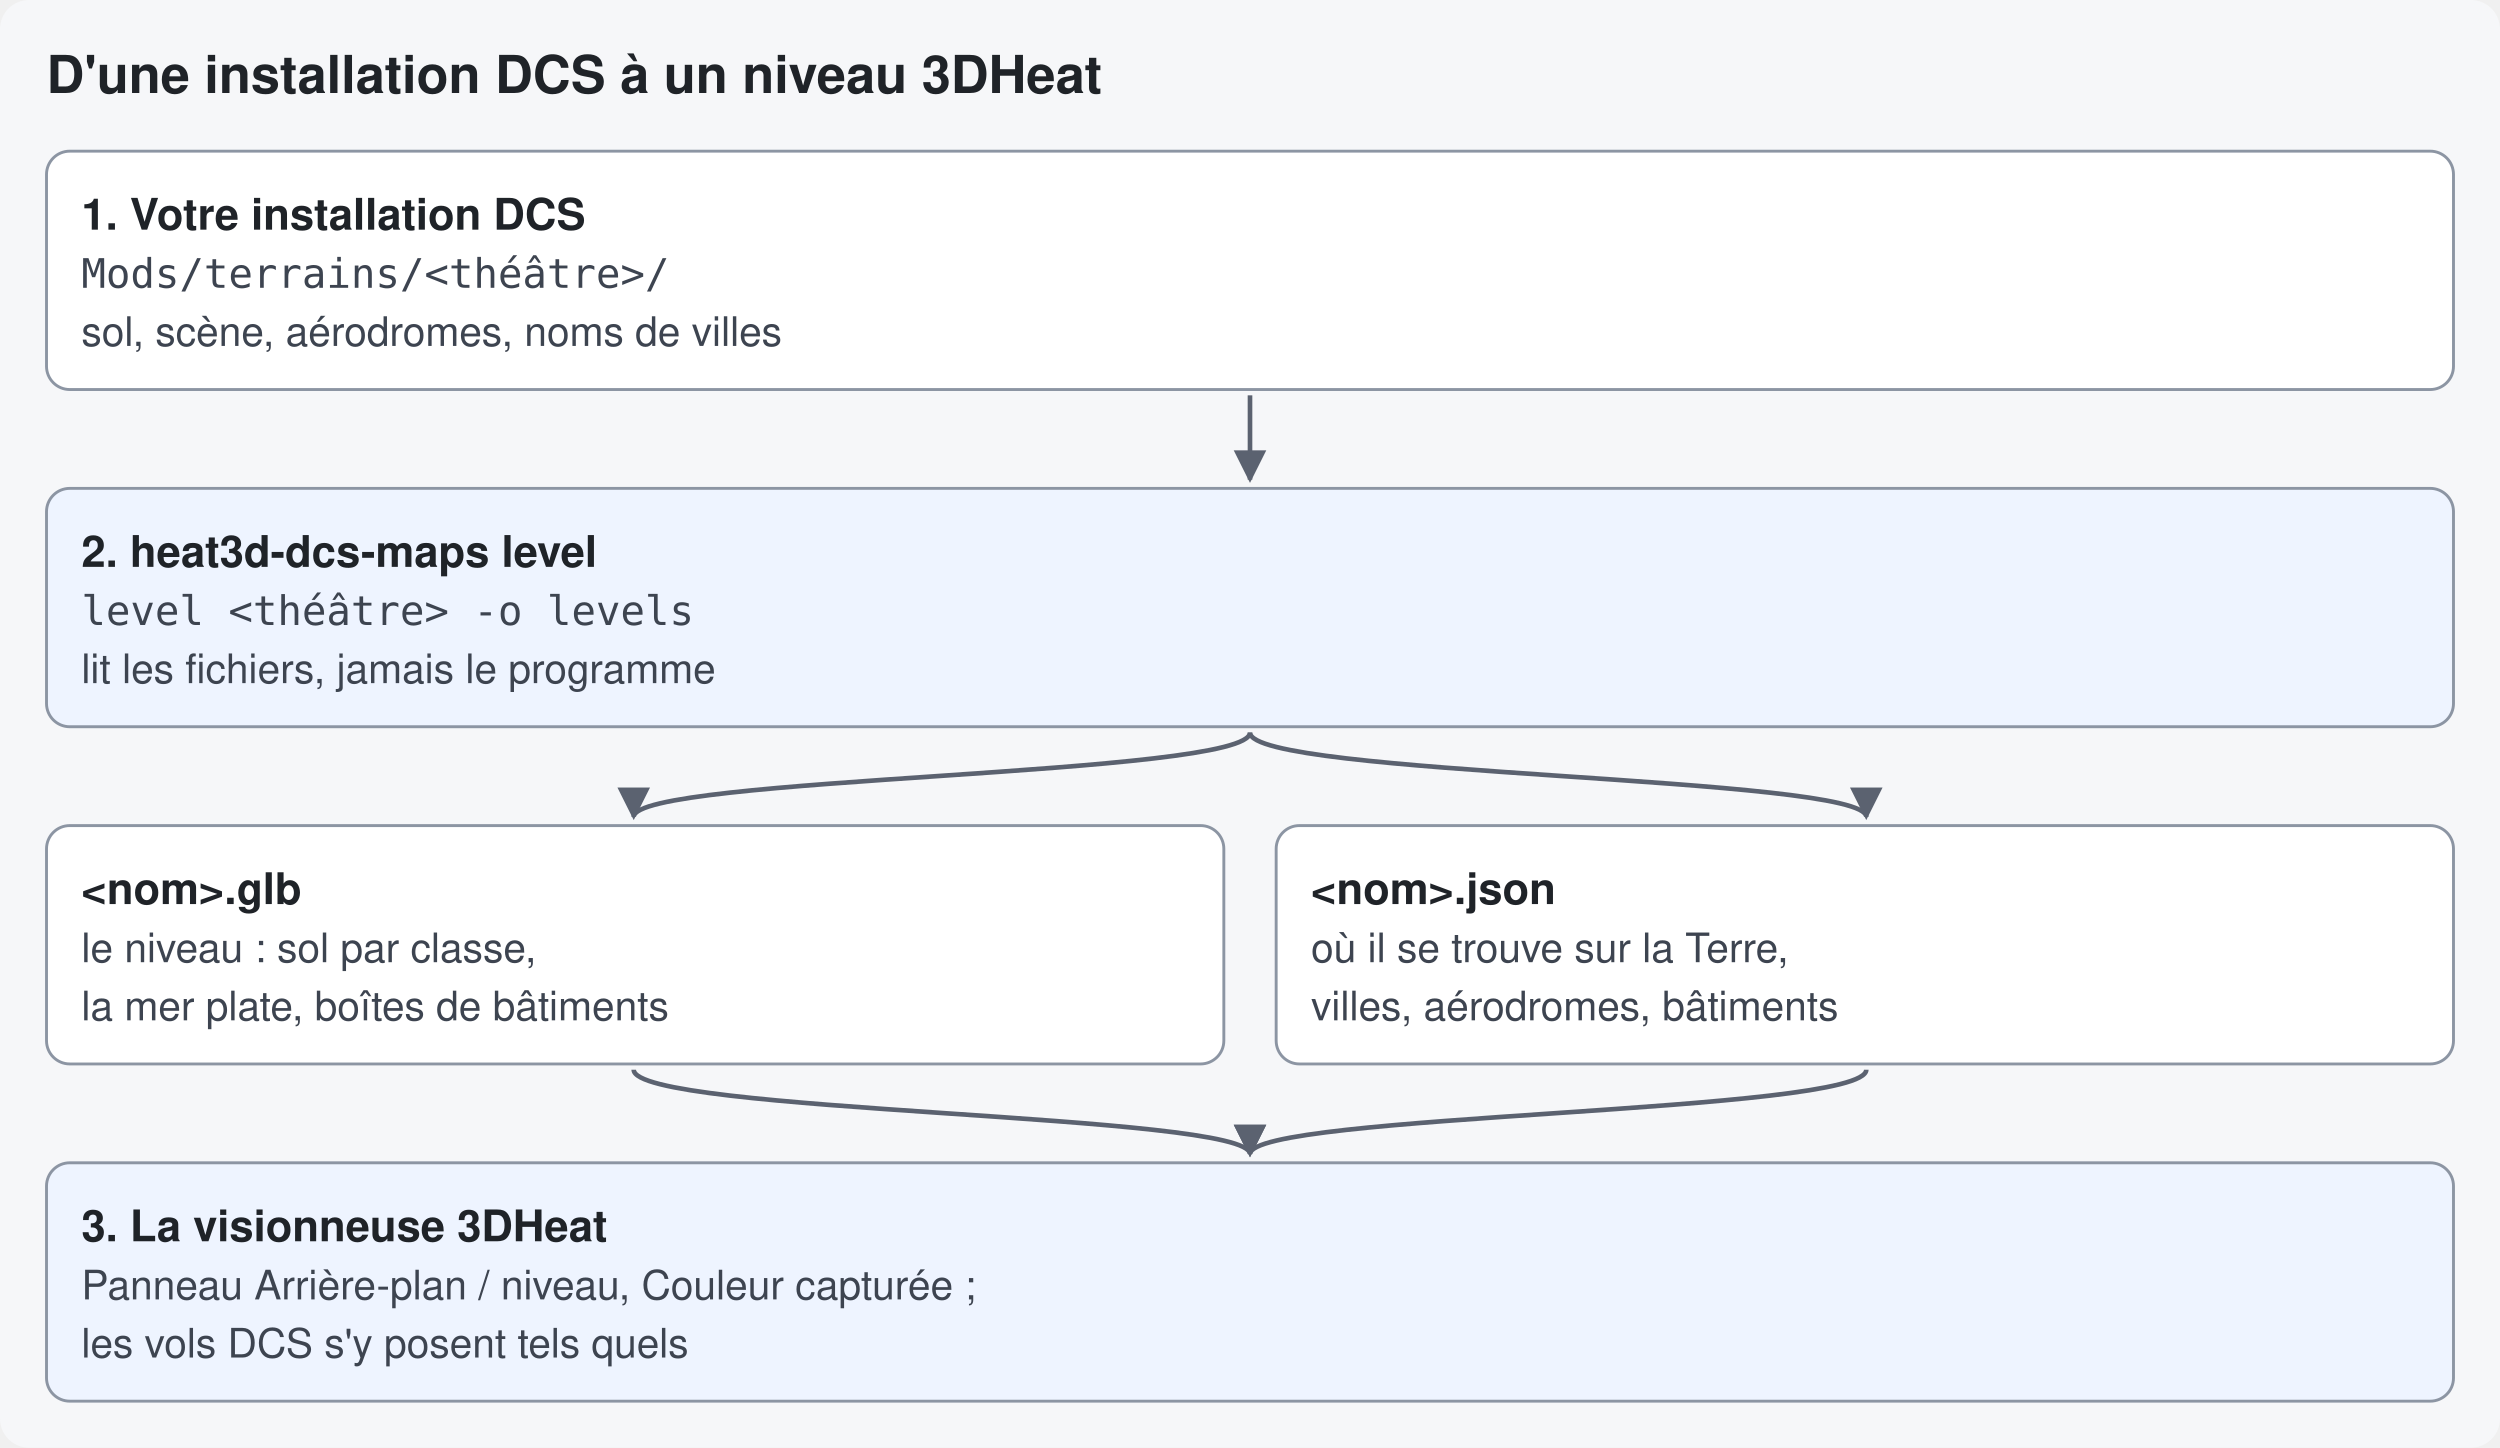
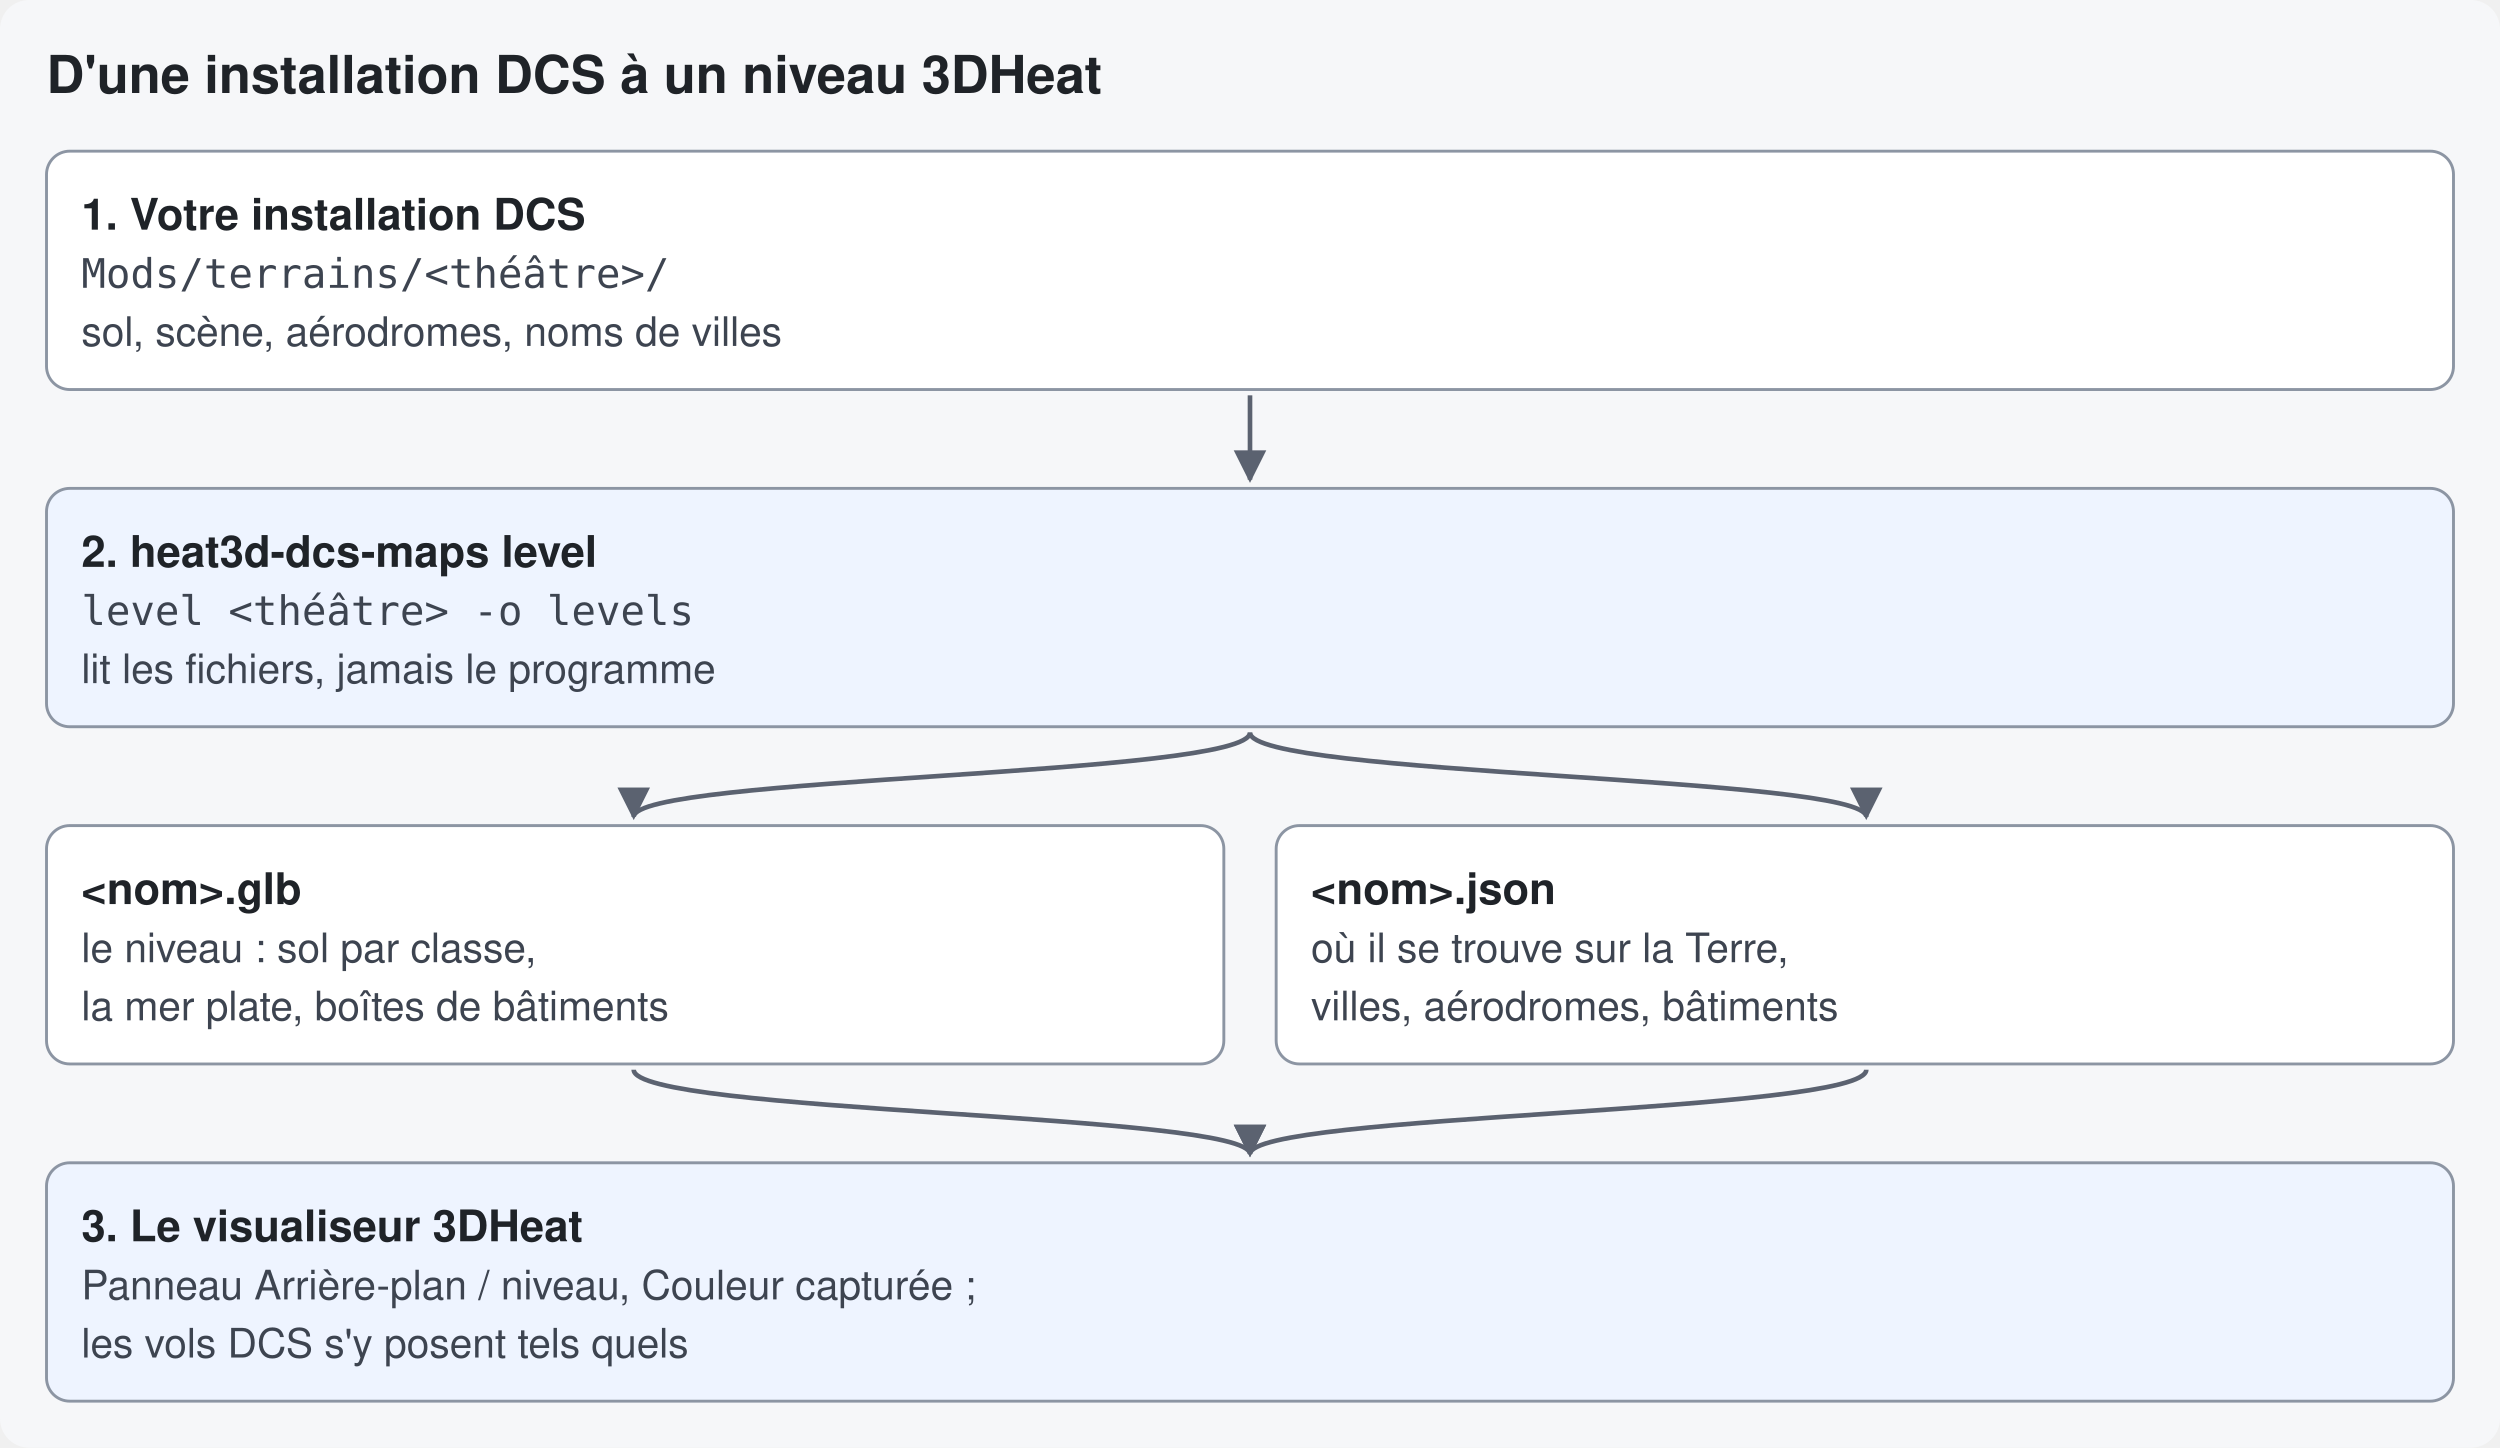
<svg xmlns="http://www.w3.org/2000/svg" width="860" height="498" viewBox="0 0 860 498" font-family="Segoe UI,Helvetica,Arial,sans-serif">
  <defs>
    <marker id="a" viewBox="0 0 10 10" refX="9" refY="5" markerWidth="7" markerHeight="7" orient="auto">
      <path d="M0,0L10,5L0,10z" fill="#5b6270" />
    </marker>
  </defs>
  <rect width="860" height="498" rx="10" fill="#f6f7f9" />
  <text x="16" y="32" font-size="18" fill="#1f2328" font-weight="600">D'une installation DCS à un niveau 3DHeat</text>
  <rect x="16" y="52" width="828" height="82" rx="8" fill="#ffffff" stroke="#8c95a3" />
  <text x="28" y="79" font-size="15" fill="#1f2328" font-weight="600">1. Votre installation DCS</text>
  <text x="28" y="99" font-size="14" fill="#3d4450" font-family="Consolas,Menlo,monospace">Mods/terrains/&lt;théâtre&gt;/</text>
  <text x="28" y="119" font-size="14" fill="#3d4450">sol, scène, aérodromes, noms de villes</text>
  <rect x="16" y="168" width="828" height="82" rx="8" fill="#eef4ff" stroke="#8c95a3" />
  <text x="28" y="195" font-size="15" fill="#1f2328" font-weight="600">2. heat3d-dcs-maps level</text>
  <text x="28" y="215" font-size="14" fill="#3d4450" font-family="Consolas,Menlo,monospace">level &lt;théâtre&gt; -o levels</text>
  <text x="28" y="235" font-size="14" fill="#3d4450">lit les fichiers, jamais le programme</text>
  <path d="M430,136 C430,151.0 430,151.0 430,165" fill="none" stroke="#5b6270" stroke-width="1.6" marker-end="url(#a)" />
  <rect x="16" y="284" width="405" height="82" rx="8" fill="#ffffff" stroke="#8c95a3" />
  <text x="28" y="311" font-size="15" fill="#1f2328" font-weight="600">&lt;nom&gt;.glb</text>
  <text x="28" y="331" font-size="14" fill="#3d4450">le niveau : sol par classe,</text>
  <text x="28" y="351" font-size="14" fill="#3d4450">la mer plate, boîtes de bâtiments</text>
  <rect x="439" y="284" width="405" height="82" rx="8" fill="#ffffff" stroke="#8c95a3" />
  <text x="451" y="311" font-size="15" fill="#1f2328" font-weight="600">&lt;nom&gt;.json</text>
  <text x="451" y="331" font-size="14" fill="#3d4450">où il se trouve sur la Terre,</text>
  <text x="451" y="351" font-size="14" fill="#3d4450">villes, aérodromes, bâtiments</text>
  <path d="M430,252 C430,267.0 218,267.0 218,281" fill="none" stroke="#5b6270" stroke-width="1.6" marker-end="url(#a)" />
  <path d="M430,252 C430,267.0 642,267.0 642,281" fill="none" stroke="#5b6270" stroke-width="1.6" marker-end="url(#a)" />
  <rect x="16" y="400" width="828" height="82" rx="8" fill="#eef4ff" stroke="#8c95a3" />
-   <text x="28" y="427" font-size="15" fill="#1f2328" font-weight="600">3. La visionneuse 3DHeat</text>
+   <text x="28" y="427" font-size="15" fill="#1f2328" font-weight="600">3. Le visualiseur 3DHeat</text>
  <text x="28" y="447" font-size="14" fill="#3d4450">Panneau Arrière-plan / niveau, Couleur capturée ;</text>
  <text x="28" y="467" font-size="14" fill="#3d4450">les vols DCS s'y posent tels quels</text>
  <path d="M218,368 C218,383.0 430,383.0 430,397" fill="none" stroke="#5b6270" stroke-width="1.6" marker-end="url(#a)" />
  <path d="M642,368 C642,383.0 430,383.0 430,397" fill="none" stroke="#5b6270" stroke-width="1.6" marker-end="url(#a)" />
</svg>
